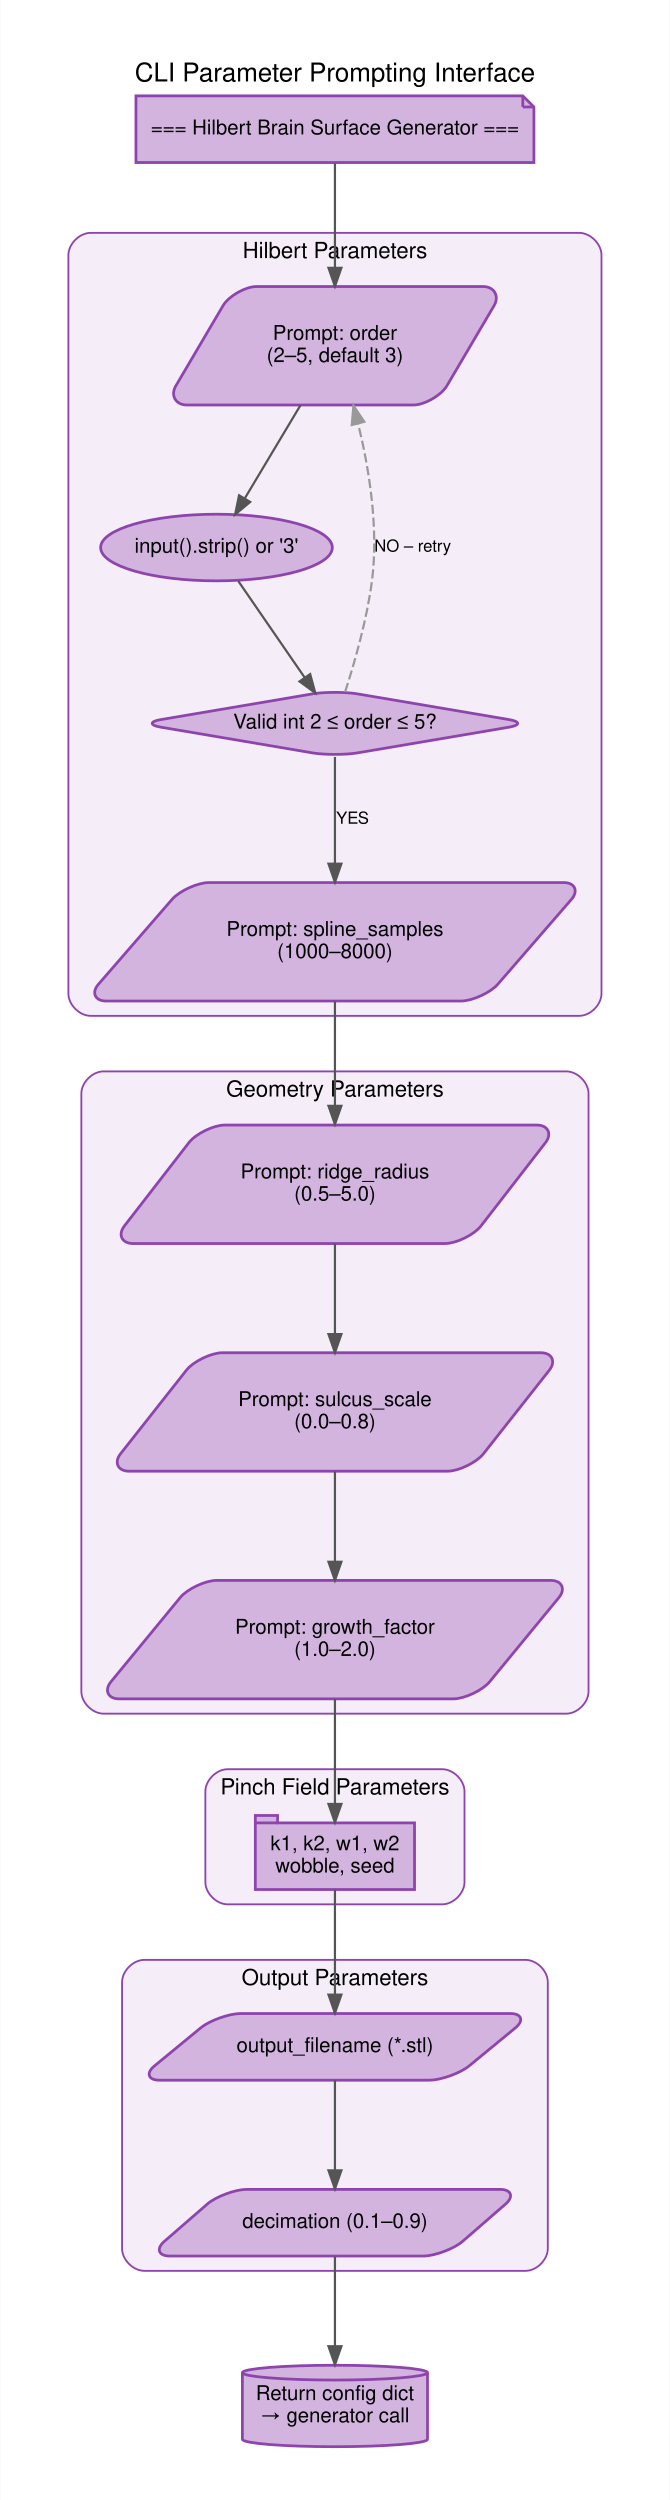
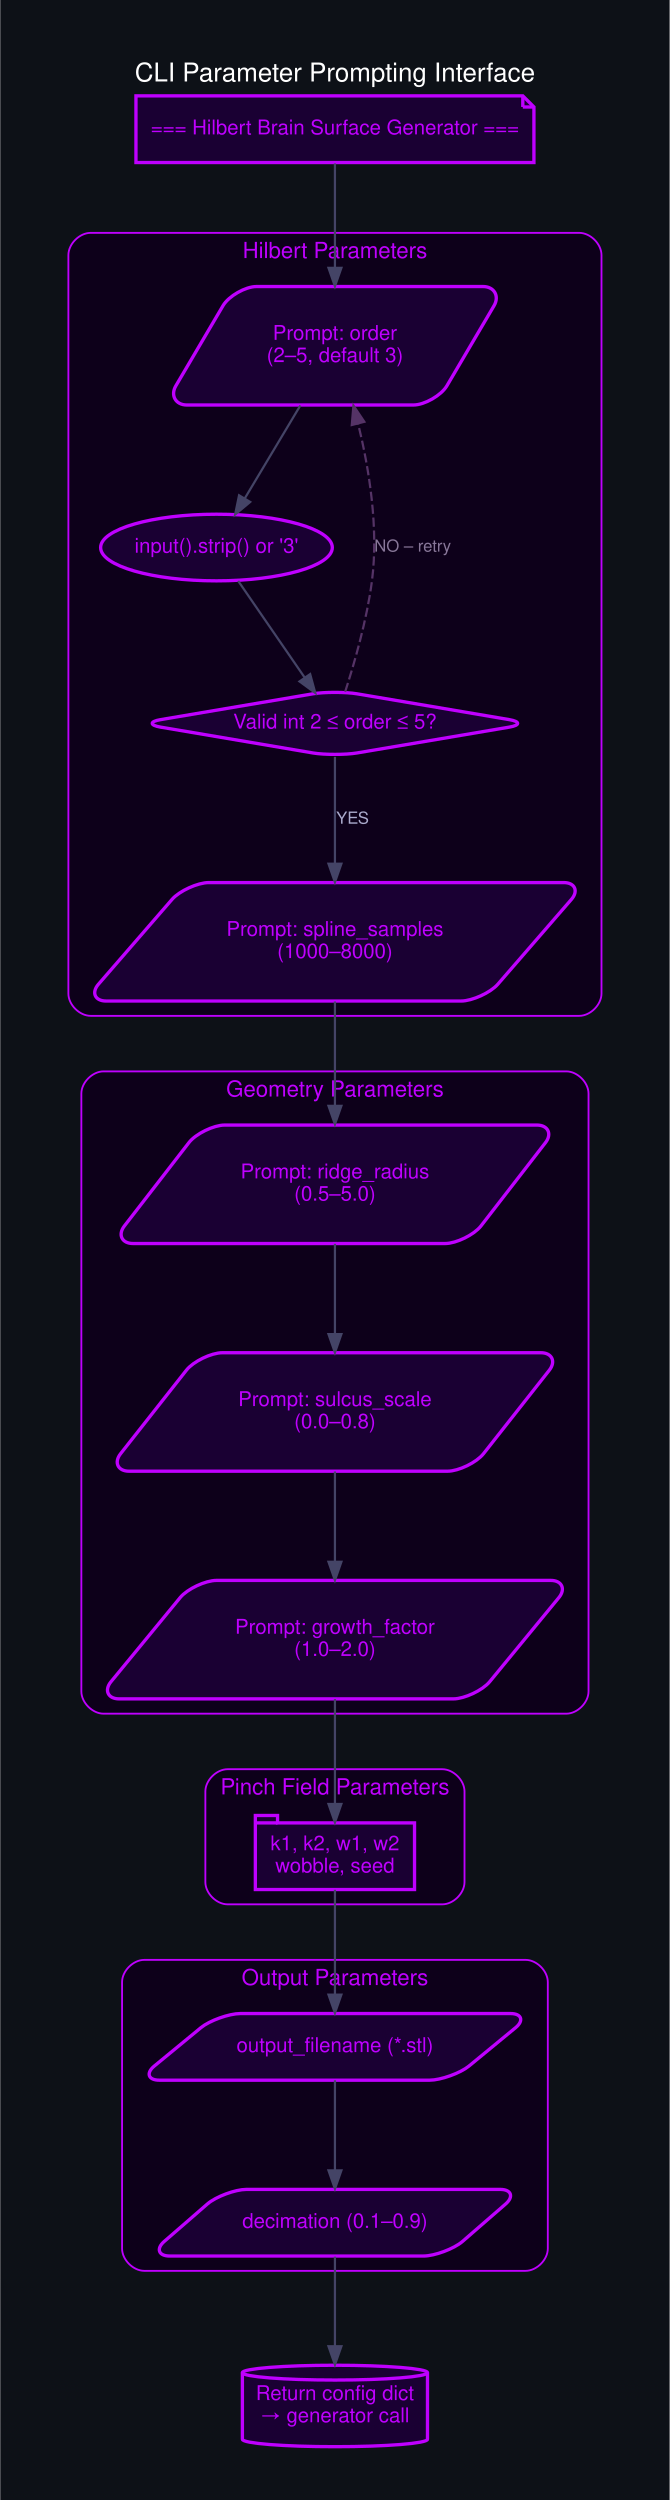
<svg xmlns="http://www.w3.org/2000/svg" width="362pt" height="1351pt" viewBox="0.00 0.00 361.60 1350.60">
  <g id="graph0" class="graph" transform="scale(1 1) rotate(0) translate(28.8 1321.8)">
-     <polygon fill="#ffffff" stroke="transparent" points="-28.8,28.8 -28.8,-1321.8 332.8,-1321.8 332.8,28.8 -28.8,28.8" />
-     <text text-anchor="middle" x="152" y="-1277.8" font-family="Helvetica,Arial,sans-serif" font-size="14.00">CLI Parameter Prompting Interface</text>
+     <polygon fill="#0d1117" stroke="transparent" points="-28.8,28.8 -28.8,-1321.8 332.8,-1321.8 332.8,28.8 -28.8,28.8" />
+     <text text-anchor="middle" x="152" y="-1277.8" font-family="Helvetica,Arial,sans-serif" font-size="14.00" fill="white">CLI Parameter Prompting Interface</text>
    <g id="clust1" class="cluster">
-       <path fill="#f5eef8" stroke="#8e44ad" d="M20,-773C20,-773 284,-773 284,-773 290,-773 296,-779 296,-785 296,-785 296,-1184 296,-1184 296,-1190 290,-1196 284,-1196 284,-1196 20,-1196 20,-1196 14,-1196 8,-1190 8,-1184 8,-1184 8,-785 8,-785 8,-779 14,-773 20,-773" />
-       <text text-anchor="middle" x="152" y="-1182.4" font-family="Helvetica,Arial,sans-serif" font-size="12.00">Hilbert Parameters</text>
+       <path fill="#0d001a" stroke="#bf00ff" d="M20,-773C20,-773 284,-773 284,-773 290,-773 296,-779 296,-785 296,-785 296,-1184 296,-1184 296,-1190 290,-1196 284,-1196 284,-1196 20,-1196 20,-1196 14,-1196 8,-1190 8,-1184 8,-1184 8,-785 8,-785 8,-779 14,-773 20,-773" />
+       <text text-anchor="middle" x="152" y="-1182.4" font-family="Helvetica,Arial,sans-serif" font-size="12.00" fill="#bf00ff">Hilbert Parameters</text>
    </g>
    <g id="clust2" class="cluster">
-       <path fill="#f5eef8" stroke="#8e44ad" d="M27,-396C27,-396 277,-396 277,-396 283,-396 289,-402 289,-408 289,-408 289,-731 289,-731 289,-737 283,-743 277,-743 277,-743 27,-743 27,-743 21,-743 15,-737 15,-731 15,-731 15,-408 15,-408 15,-402 21,-396 27,-396" />
-       <text text-anchor="middle" x="152" y="-729.4" font-family="Helvetica,Arial,sans-serif" font-size="12.00">Geometry Parameters</text>
+       <path fill="#0d001a" stroke="#bf00ff" d="M27,-396C27,-396 277,-396 277,-396 283,-396 289,-402 289,-408 289,-408 289,-731 289,-731 289,-737 283,-743 277,-743 277,-743 27,-743 27,-743 21,-743 15,-737 15,-731 15,-731 15,-408 15,-408 15,-402 21,-396 27,-396" />
+       <text text-anchor="middle" x="152" y="-729.4" font-family="Helvetica,Arial,sans-serif" font-size="12.00" fill="#bf00ff">Geometry Parameters</text>
    </g>
    <g id="clust3" class="cluster">
-       <path fill="#f5eef8" stroke="#8e44ad" d="M94,-293C94,-293 210,-293 210,-293 216,-293 222,-299 222,-305 222,-305 222,-354 222,-354 222,-360 216,-366 210,-366 210,-366 94,-366 94,-366 88,-366 82,-360 82,-354 82,-354 82,-305 82,-305 82,-299 88,-293 94,-293" />
-       <text text-anchor="middle" x="152" y="-352.4" font-family="Helvetica,Arial,sans-serif" font-size="12.00">Pinch Field Parameters</text>
+       <path fill="#0d001a" stroke="#bf00ff" d="M94,-293C94,-293 210,-293 210,-293 216,-293 222,-299 222,-305 222,-305 222,-354 222,-354 222,-360 216,-366 210,-366 210,-366 94,-366 94,-366 88,-366 82,-360 82,-354 82,-354 82,-305 82,-305 82,-299 88,-293 94,-293" />
+       <text text-anchor="middle" x="152" y="-352.4" font-family="Helvetica,Arial,sans-serif" font-size="12.00" fill="#bf00ff">Pinch Field Parameters</text>
    </g>
    <g id="clust4" class="cluster">
-       <path fill="#f5eef8" stroke="#8e44ad" d="M49,-95C49,-95 255,-95 255,-95 261,-95 267,-101 267,-107 267,-107 267,-251 267,-251 267,-257 261,-263 255,-263 255,-263 49,-263 49,-263 43,-263 37,-257 37,-251 37,-251 37,-107 37,-107 37,-101 43,-95 49,-95" />
-       <text text-anchor="middle" x="152" y="-249.4" font-family="Helvetica,Arial,sans-serif" font-size="12.00">Output Parameters</text>
+       <path fill="#0d001a" stroke="#bf00ff" d="M49,-95C49,-95 255,-95 255,-95 261,-95 267,-101 267,-107 267,-107 267,-251 267,-251 267,-257 261,-263 255,-263 255,-263 49,-263 49,-263 43,-263 37,-257 37,-251 37,-251 37,-107 37,-107 37,-101 43,-95 49,-95" />
+       <text text-anchor="middle" x="152" y="-249.4" font-family="Helvetica,Arial,sans-serif" font-size="12.00" fill="#bf00ff">Output Parameters</text>
    </g>
    <g id="node1" class="node">
-       <polygon fill="#d2b4de" stroke="#8e44ad" stroke-width="1.5" points="253.5,-1270 44.5,-1270 44.5,-1234 259.5,-1234 259.5,-1264 253.5,-1270" />
-       <polyline fill="none" stroke="#8e44ad" stroke-width="1.5" points="253.5,-1270 253.5,-1264 " />
-       <polyline fill="none" stroke="#8e44ad" stroke-width="1.5" points="259.5,-1264 253.5,-1264 " />
-       <text text-anchor="middle" x="152" y="-1249.2" font-family="Helvetica,Arial,sans-serif" font-size="11.00">=== Hilbert Brain Surface Generator ===</text>
+       <polygon fill="#1a0033" stroke="#bf00ff" stroke-width="1.8" points="253.5,-1270 44.5,-1270 44.5,-1234 259.5,-1234 259.5,-1264 253.5,-1270" />
+       <polyline fill="none" stroke="#bf00ff" stroke-width="1.8" points="253.5,-1270 253.5,-1264 " />
+       <polyline fill="none" stroke="#bf00ff" stroke-width="1.8" points="259.5,-1264 253.5,-1264 " />
+       <text text-anchor="middle" x="152" y="-1249.2" font-family="Helvetica,Arial,sans-serif" font-size="11.00" fill="#bf00ff">=== Hilbert Brain Surface Generator ===</text>
    </g>
    <g id="node2" class="node">
-       <path fill="#d2b4de" stroke="#8e44ad" stroke-width="1.5" d="M232.04,-1167C232.04,-1167 109.62,-1167 109.62,-1167 103.62,-1167 94.58,-1161.83 91.54,-1156.66 91.54,-1156.66 66.04,-1113.34 66.04,-1113.34 63,-1108.17 65.96,-1103 71.96,-1103 71.96,-1103 194.38,-1103 194.38,-1103 200.38,-1103 209.42,-1108.17 212.46,-1113.34 212.46,-1113.34 237.96,-1156.66 237.96,-1156.66 241,-1161.83 238.04,-1167 232.04,-1167" />
-       <text text-anchor="middle" x="152" y="-1138.2" font-family="Helvetica,Arial,sans-serif" font-size="11.00">Prompt: order</text>
-       <text text-anchor="middle" x="152" y="-1126.2" font-family="Helvetica,Arial,sans-serif" font-size="11.00">(2–5, default 3)</text>
+       <path fill="#1a0033" stroke="#bf00ff" stroke-width="1.8" d="M232.04,-1167C232.04,-1167 109.62,-1167 109.62,-1167 103.62,-1167 94.58,-1161.83 91.54,-1156.66 91.54,-1156.66 66.04,-1113.34 66.04,-1113.34 63,-1108.17 65.96,-1103 71.96,-1103 71.96,-1103 194.38,-1103 194.38,-1103 200.38,-1103 209.42,-1108.17 212.46,-1113.34 212.46,-1113.34 237.96,-1156.66 237.96,-1156.66 241,-1161.83 238.04,-1167 232.04,-1167" />
+       <text text-anchor="middle" x="152" y="-1138.2" font-family="Helvetica,Arial,sans-serif" font-size="11.00" fill="#bf00ff">Prompt: order</text>
+       <text text-anchor="middle" x="152" y="-1126.2" font-family="Helvetica,Arial,sans-serif" font-size="11.00" fill="#bf00ff">(2–5, default 3)</text>
    </g>
    <g id="edge7" class="edge">
-       <path fill="none" stroke="#555555" stroke-width="1.2" d="M152,-1233.53C152,-1218.62 152,-1196.57 152,-1177.21" />
-       <polygon fill="#555555" stroke="#555555" stroke-width="1.2" points="155.5,-1177.09 152,-1167.09 148.5,-1177.09 155.5,-1177.09" />
+       <path fill="none" stroke="#444466" stroke-width="1.2" d="M152,-1233.53C152,-1218.62 152,-1196.57 152,-1177.21" />
+       <polygon fill="#444466" stroke="#444466" stroke-width="1.2" points="155.5,-1177.09 152,-1167.09 148.5,-1177.09 155.5,-1177.09" />
    </g>
    <g id="node3" class="node">
-       <ellipse fill="#d2b4de" stroke="#8e44ad" stroke-width="1.5" cx="88" cy="-1026" rx="62.58" ry="18" />
-       <text text-anchor="middle" x="88" y="-1023.2" font-family="Helvetica,Arial,sans-serif" font-size="11.00">input().strip() or '3'</text>
+       <ellipse fill="#1a0033" stroke="#bf00ff" stroke-width="1.8" cx="88" cy="-1026" rx="62.58" ry="18" />
+       <text text-anchor="middle" x="88" y="-1023.2" font-family="Helvetica,Arial,sans-serif" font-size="11.00" fill="#bf00ff">input().strip() or '3'</text>
    </g>
    <g id="edge1" class="edge">
-       <path fill="none" stroke="#555555" stroke-width="1.2" d="M133.32,-1102.76C123.78,-1086.83 112.33,-1067.68 103.33,-1052.62" />
-       <polygon fill="#555555" stroke="#555555" stroke-width="1.2" points="106.21,-1050.63 98.07,-1043.84 100.2,-1054.22 106.21,-1050.63" />
+       <path fill="none" stroke="#444466" stroke-width="1.2" d="M133.32,-1102.76C123.78,-1086.83 112.33,-1067.68 103.33,-1052.62" />
+       <polygon fill="#444466" stroke="#444466" stroke-width="1.2" points="106.21,-1050.63 98.07,-1043.84 100.2,-1054.22 106.21,-1050.63" />
    </g>
    <g id="node4" class="node">
-       <path fill="#d2b4de" stroke="#8e44ad" stroke-width="1.5" d="M140.17,-946.99C140.17,-946.99 57.73,-933.01 57.73,-933.01 51.81,-932 51.81,-930 57.73,-928.99 57.73,-928.99 140.17,-915.01 140.17,-915.01 146.08,-914 157.92,-914 163.83,-915.01 163.83,-915.01 246.27,-928.99 246.27,-928.99 252.19,-930 252.19,-932 246.27,-933.01 246.27,-933.01 163.83,-946.99 163.83,-946.99 157.92,-948 146.08,-948 140.17,-946.99" />
-       <text text-anchor="middle" x="152" y="-928.2" font-family="Helvetica,Arial,sans-serif" font-size="11.00">Valid int 2 ≤ order ≤ 5?</text>
+       <path fill="#1a0033" stroke="#bf00ff" stroke-width="1.8" d="M140.17,-946.99C140.17,-946.99 57.73,-933.01 57.73,-933.01 51.81,-932 51.81,-930 57.73,-928.99 57.73,-928.99 140.17,-915.01 140.17,-915.01 146.08,-914 157.92,-914 163.83,-915.01 163.83,-915.01 246.27,-928.99 246.27,-928.99 252.19,-930 252.19,-932 246.27,-933.01 246.27,-933.01 163.83,-946.99 163.83,-946.99 157.92,-948 146.08,-948 140.17,-946.99" />
+       <text text-anchor="middle" x="152" y="-928.2" font-family="Helvetica,Arial,sans-serif" font-size="11.00" fill="#bf00ff">Valid int 2 ≤ order ≤ 5?</text>
    </g>
    <g id="edge2" class="edge">
-       <path fill="none" stroke="#555555" stroke-width="1.2" d="M99.74,-1007.94C109.79,-993.34 124.36,-972.16 135.57,-955.88" />
-       <polygon fill="#555555" stroke="#555555" stroke-width="1.2" points="138.61,-957.63 141.4,-947.41 132.85,-953.66 138.61,-957.63" />
+       <path fill="none" stroke="#444466" stroke-width="1.2" d="M99.74,-1007.94C109.79,-993.34 124.36,-972.16 135.57,-955.88" />
+       <polygon fill="#444466" stroke="#444466" stroke-width="1.2" points="138.61,-957.63 141.4,-947.41 132.85,-953.66 138.61,-957.63" />
    </g>
    <g id="edge4" class="edge">
-       <path fill="none" stroke="#999999" stroke-width="1.2" stroke-dasharray="5,2" d="M157.52,-948.07C162.44,-963.29 169.27,-986.89 172,-1008 175.68,-1036.48 170.51,-1068.42 164.5,-1093.02" />
-       <polygon fill="#999999" stroke="#999999" stroke-width="1.2" points="161.1,-1092.19 161.99,-1102.74 167.88,-1093.94 161.1,-1092.19" />
-       <text text-anchor="middle" x="194" y="-1023.8" font-family="Helvetica,Arial,sans-serif" font-size="9.00">NO – retry</text>
+       <path fill="none" stroke="#553366" stroke-width="1.2" stroke-dasharray="5,2" d="M157.52,-948.07C162.44,-963.29 169.27,-986.89 172,-1008 175.68,-1036.48 170.51,-1068.42 164.5,-1093.02" />
+       <polygon fill="#553366" stroke="#553366" stroke-width="1.2" points="161.1,-1092.19 161.99,-1102.74 167.88,-1093.94 161.1,-1092.19" />
+       <text text-anchor="middle" x="194" y="-1023.8" font-family="Helvetica,Arial,sans-serif" font-size="9.00" fill="#887799">NO – retry</text>
    </g>
    <g id="node5" class="node">
-       <path fill="#d2b4de" stroke="#8e44ad" stroke-width="1.5" d="M275.63,-845C275.63,-845 83.87,-845 83.87,-845 77.87,-845 67.94,-840.47 64.01,-835.93 64.01,-835.93 24.23,-790.07 24.23,-790.07 20.3,-785.53 22.37,-781 28.37,-781 28.37,-781 220.13,-781 220.13,-781 226.13,-781 236.06,-785.53 239.99,-790.07 239.99,-790.07 279.77,-835.93 279.77,-835.93 283.7,-840.47 281.63,-845 275.63,-845" />
-       <text text-anchor="middle" x="152" y="-816.2" font-family="Helvetica,Arial,sans-serif" font-size="11.00">Prompt: spline_samples</text>
-       <text text-anchor="middle" x="152" y="-804.2" font-family="Helvetica,Arial,sans-serif" font-size="11.00">(1000–8000)</text>
+       <path fill="#1a0033" stroke="#bf00ff" stroke-width="1.8" d="M275.63,-845C275.63,-845 83.87,-845 83.87,-845 77.87,-845 67.94,-840.47 64.01,-835.93 64.01,-835.93 24.23,-790.07 24.23,-790.07 20.3,-785.53 22.37,-781 28.37,-781 28.37,-781 220.13,-781 220.13,-781 226.13,-781 236.06,-785.53 239.99,-790.07 239.99,-790.07 279.77,-835.93 279.77,-835.93 283.7,-840.47 281.63,-845 275.63,-845" />
+       <text text-anchor="middle" x="152" y="-816.2" font-family="Helvetica,Arial,sans-serif" font-size="11.00" fill="#bf00ff">Prompt: spline_samples</text>
+       <text text-anchor="middle" x="152" y="-804.2" font-family="Helvetica,Arial,sans-serif" font-size="11.00" fill="#bf00ff">(1000–8000)</text>
    </g>
    <g id="edge3" class="edge">
-       <path fill="none" stroke="#555555" stroke-width="1.2" d="M152,-912.88C152,-897.75 152,-875.06 152,-855.23" />
-       <polygon fill="#555555" stroke="#555555" stroke-width="1.2" points="155.5,-855.18 152,-845.18 148.5,-855.18 155.5,-855.18" />
-       <text text-anchor="middle" x="161.5" y="-876.8" font-family="Helvetica,Arial,sans-serif" font-size="9.00">YES</text>
+       <path fill="none" stroke="#444466" stroke-width="1.2" d="M152,-912.88C152,-897.75 152,-875.06 152,-855.23" />
+       <polygon fill="#444466" stroke="#444466" stroke-width="1.2" points="155.5,-855.18 152,-845.18 148.5,-855.18 155.5,-855.18" />
+       <text text-anchor="middle" x="161.5" y="-876.8" font-family="Helvetica,Arial,sans-serif" font-size="9.00" fill="#aaaacc">YES</text>
    </g>
    <g id="node6" class="node">
-       <path fill="#d2b4de" stroke="#8e44ad" stroke-width="1.5" d="M261.1,-714C261.1,-714 92.46,-714 92.46,-714 86.46,-714 76.78,-709.26 73.11,-704.51 73.11,-704.51 38.25,-659.49 38.25,-659.49 34.57,-654.74 36.9,-650 42.9,-650 42.9,-650 211.54,-650 211.54,-650 217.54,-650 227.22,-654.74 230.89,-659.49 230.89,-659.49 265.75,-704.51 265.75,-704.51 269.43,-709.26 267.1,-714 261.1,-714" />
-       <text text-anchor="middle" x="152" y="-685.2" font-family="Helvetica,Arial,sans-serif" font-size="11.00">Prompt: ridge_radius</text>
-       <text text-anchor="middle" x="152" y="-673.2" font-family="Helvetica,Arial,sans-serif" font-size="11.00">(0.5–5.0)</text>
+       <path fill="#1a0033" stroke="#bf00ff" stroke-width="1.8" d="M261.1,-714C261.1,-714 92.46,-714 92.46,-714 86.46,-714 76.78,-709.26 73.11,-704.51 73.11,-704.51 38.25,-659.49 38.25,-659.49 34.57,-654.74 36.9,-650 42.9,-650 42.9,-650 211.54,-650 211.54,-650 217.54,-650 227.22,-654.74 230.89,-659.49 230.89,-659.49 265.75,-704.51 265.75,-704.51 269.43,-709.26 267.1,-714 261.1,-714" />
+       <text text-anchor="middle" x="152" y="-685.2" font-family="Helvetica,Arial,sans-serif" font-size="11.00" fill="#bf00ff">Prompt: ridge_radius</text>
+       <text text-anchor="middle" x="152" y="-673.2" font-family="Helvetica,Arial,sans-serif" font-size="11.00" fill="#bf00ff">(0.5–5.0)</text>
    </g>
    <g id="edge8" class="edge">
-       <path fill="none" stroke="#555555" stroke-width="1.2" d="M152,-780.77C152,-763.86 152,-742.75 152,-724.48" />
-       <polygon fill="#555555" stroke="#555555" stroke-width="1.2" points="155.5,-724.39 152,-714.39 148.5,-724.39 155.5,-724.39" />
+       <path fill="none" stroke="#444466" stroke-width="1.2" d="M152,-780.77C152,-763.86 152,-742.75 152,-724.48" />
+       <polygon fill="#444466" stroke="#444466" stroke-width="1.2" points="155.5,-724.39 152,-714.39 148.5,-724.39 155.5,-724.39" />
    </g>
    <g id="node7" class="node">
-       <path fill="#d2b4de" stroke="#8e44ad" stroke-width="1.5" d="M263.25,-591C263.25,-591 91.19,-591 91.19,-591 85.19,-591 75.47,-586.29 71.76,-581.57 71.76,-581.57 36.18,-536.43 36.18,-536.43 32.47,-531.71 34.75,-527 40.75,-527 40.75,-527 212.81,-527 212.81,-527 218.81,-527 228.53,-531.71 232.24,-536.43 232.24,-536.43 267.82,-581.57 267.82,-581.57 271.53,-586.29 269.25,-591 263.25,-591" />
-       <text text-anchor="middle" x="152" y="-562.2" font-family="Helvetica,Arial,sans-serif" font-size="11.00">Prompt: sulcus_scale</text>
-       <text text-anchor="middle" x="152" y="-550.2" font-family="Helvetica,Arial,sans-serif" font-size="11.00">(0.0–0.8)</text>
+       <path fill="#1a0033" stroke="#bf00ff" stroke-width="1.8" d="M263.25,-591C263.25,-591 91.19,-591 91.19,-591 85.19,-591 75.47,-586.29 71.76,-581.57 71.76,-581.57 36.18,-536.43 36.18,-536.43 32.47,-531.71 34.75,-527 40.75,-527 40.75,-527 212.81,-527 212.81,-527 218.81,-527 228.53,-531.71 232.24,-536.43 232.24,-536.43 267.82,-581.57 267.82,-581.57 271.53,-586.29 269.25,-591 263.25,-591" />
+       <text text-anchor="middle" x="152" y="-562.2" font-family="Helvetica,Arial,sans-serif" font-size="11.00" fill="#bf00ff">Prompt: sulcus_scale</text>
+       <text text-anchor="middle" x="152" y="-550.2" font-family="Helvetica,Arial,sans-serif" font-size="11.00" fill="#bf00ff">(0.0–0.8)</text>
    </g>
    <g id="edge5" class="edge">
-       <path fill="none" stroke="#555555" stroke-width="1.2" d="M152,-649.84C152,-635.02 152,-617.1 152,-601.18" />
-       <polygon fill="#555555" stroke="#555555" stroke-width="1.2" points="155.5,-601.05 152,-591.05 148.5,-601.05 155.5,-601.05" />
+       <path fill="none" stroke="#444466" stroke-width="1.2" d="M152,-649.84C152,-635.02 152,-617.1 152,-601.18" />
+       <polygon fill="#444466" stroke="#444466" stroke-width="1.2" points="155.5,-601.05 152,-591.05 148.5,-601.05 155.5,-601.05" />
    </g>
    <g id="node8" class="node">
-       <path fill="#d2b4de" stroke="#8e44ad" stroke-width="1.5" d="M268.61,-468C268.61,-468 88.02,-468 88.02,-468 82.02,-468 72.21,-463.37 68.4,-458.73 68.4,-458.73 31.01,-413.27 31.01,-413.27 27.2,-408.63 29.39,-404 35.39,-404 35.39,-404 215.98,-404 215.98,-404 221.98,-404 231.79,-408.63 235.6,-413.27 235.6,-413.27 272.99,-458.73 272.99,-458.73 276.8,-463.37 274.61,-468 268.61,-468" />
-       <text text-anchor="middle" x="152" y="-439.2" font-family="Helvetica,Arial,sans-serif" font-size="11.00">Prompt: growth_factor</text>
-       <text text-anchor="middle" x="152" y="-427.2" font-family="Helvetica,Arial,sans-serif" font-size="11.00">(1.0–2.0)</text>
+       <path fill="#1a0033" stroke="#bf00ff" stroke-width="1.8" d="M268.61,-468C268.61,-468 88.02,-468 88.02,-468 82.02,-468 72.21,-463.37 68.4,-458.73 68.4,-458.73 31.01,-413.27 31.01,-413.27 27.2,-408.63 29.39,-404 35.39,-404 35.39,-404 215.98,-404 215.98,-404 221.98,-404 231.79,-408.63 235.6,-413.27 235.6,-413.27 272.99,-458.73 272.99,-458.73 276.8,-463.37 274.61,-468 268.61,-468" />
+       <text text-anchor="middle" x="152" y="-439.2" font-family="Helvetica,Arial,sans-serif" font-size="11.00" fill="#bf00ff">Prompt: growth_factor</text>
+       <text text-anchor="middle" x="152" y="-427.2" font-family="Helvetica,Arial,sans-serif" font-size="11.00" fill="#bf00ff">(1.0–2.0)</text>
    </g>
    <g id="edge6" class="edge">
-       <path fill="none" stroke="#555555" stroke-width="1.2" d="M152,-526.84C152,-512.02 152,-494.1 152,-478.18" />
-       <polygon fill="#555555" stroke="#555555" stroke-width="1.2" points="155.5,-478.05 152,-468.05 148.5,-478.05 155.5,-478.05" />
+       <path fill="none" stroke="#444466" stroke-width="1.2" d="M152,-526.84C152,-512.02 152,-494.1 152,-478.18" />
+       <polygon fill="#444466" stroke="#444466" stroke-width="1.2" points="155.5,-478.05 152,-468.05 148.5,-478.05 155.5,-478.05" />
    </g>
    <g id="node9" class="node">
-       <polygon fill="#d2b4de" stroke="#8e44ad" stroke-width="1.5" points="195,-337 121,-337 121,-341 109,-341 109,-301 195,-301 195,-337" />
-       <polyline fill="none" stroke="#8e44ad" stroke-width="1.5" points="109,-337 121,-337 " />
-       <text text-anchor="middle" x="152" y="-322.2" font-family="Helvetica,Arial,sans-serif" font-size="11.00">k1, k2, w1, w2</text>
-       <text text-anchor="middle" x="152" y="-310.2" font-family="Helvetica,Arial,sans-serif" font-size="11.00">wobble, seed</text>
+       <polygon fill="#1a0033" stroke="#bf00ff" stroke-width="1.8" points="195,-337 121,-337 121,-341 109,-341 109,-301 195,-301 195,-337" />
+       <polyline fill="none" stroke="#bf00ff" stroke-width="1.8" points="109,-337 121,-337 " />
+       <text text-anchor="middle" x="152" y="-322.2" font-family="Helvetica,Arial,sans-serif" font-size="11.00" fill="#bf00ff">k1, k2, w1, w2</text>
+       <text text-anchor="middle" x="152" y="-310.2" font-family="Helvetica,Arial,sans-serif" font-size="11.00" fill="#bf00ff">wobble, seed</text>
    </g>
    <g id="edge9" class="edge">
-       <path fill="none" stroke="#555555" stroke-width="1.2" d="M152,-403.88C152,-386.31 152,-364.54 152,-347.59" />
-       <polygon fill="#555555" stroke="#555555" stroke-width="1.2" points="155.5,-347.23 152,-337.23 148.5,-347.23 155.5,-347.23" />
+       <path fill="none" stroke="#444466" stroke-width="1.2" d="M152,-403.88C152,-386.31 152,-364.54 152,-347.59" />
+       <polygon fill="#444466" stroke="#444466" stroke-width="1.2" points="155.5,-347.23 152,-337.23 148.5,-347.23 155.5,-347.23" />
    </g>
    <g id="node10" class="node">
-       <path fill="#d2b4de" stroke="#8e44ad" stroke-width="1.5" d="M246.87,-234C246.87,-234 100.87,-234 100.87,-234 94.87,-234 84.23,-230.19 79.6,-226.37 79.6,-226.37 54.4,-205.63 54.4,-205.63 49.77,-201.81 51.13,-198 57.13,-198 57.13,-198 203.13,-198 203.13,-198 209.13,-198 219.77,-201.81 224.4,-205.63 224.4,-205.63 249.6,-226.37 249.6,-226.37 254.23,-230.19 252.87,-234 246.87,-234" />
-       <text text-anchor="middle" x="152" y="-213.2" font-family="Helvetica,Arial,sans-serif" font-size="11.00">output_filename (*.stl)</text>
+       <path fill="#1a0033" stroke="#bf00ff" stroke-width="1.8" d="M246.87,-234C246.87,-234 100.87,-234 100.87,-234 94.87,-234 84.23,-230.19 79.6,-226.37 79.6,-226.37 54.4,-205.63 54.4,-205.63 49.77,-201.81 51.13,-198 57.13,-198 57.13,-198 203.13,-198 203.13,-198 209.13,-198 219.77,-201.81 224.4,-205.63 224.4,-205.63 249.6,-226.37 249.6,-226.37 254.23,-230.19 252.87,-234 246.87,-234" />
+       <text text-anchor="middle" x="152" y="-213.2" font-family="Helvetica,Arial,sans-serif" font-size="11.00" fill="#bf00ff">output_filename (*.stl)</text>
    </g>
    <g id="edge10" class="edge">
-       <path fill="none" stroke="#555555" stroke-width="1.2" d="M152,-300.87C152,-285.41 152,-262.42 152,-244.41" />
-       <polygon fill="#555555" stroke="#555555" stroke-width="1.2" points="155.5,-244.22 152,-234.22 148.5,-244.22 155.5,-244.22" />
+       <path fill="none" stroke="#444466" stroke-width="1.2" d="M152,-300.87C152,-285.41 152,-262.42 152,-244.41" />
+       <polygon fill="#444466" stroke="#444466" stroke-width="1.2" points="155.5,-244.22 152,-234.22 148.5,-244.22 155.5,-244.22" />
    </g>
    <g id="node11" class="node">
-       <path fill="#d2b4de" stroke="#8e44ad" stroke-width="1.5" d="M241.29,-139C241.29,-139 104.16,-139 104.16,-139 98.16,-139 87.63,-135.07 83.1,-131.13 83.1,-131.13 59.77,-110.87 59.77,-110.87 55.24,-106.93 56.71,-103 62.71,-103 62.71,-103 199.84,-103 199.84,-103 205.84,-103 216.37,-106.93 220.9,-110.87 220.9,-110.87 244.23,-131.13 244.23,-131.13 248.76,-135.07 247.29,-139 241.29,-139" />
-       <text text-anchor="middle" x="152" y="-118.2" font-family="Helvetica,Arial,sans-serif" font-size="11.00">decimation (0.1–0.9)</text>
+       <path fill="#1a0033" stroke="#bf00ff" stroke-width="1.8" d="M241.29,-139C241.29,-139 104.16,-139 104.16,-139 98.16,-139 87.63,-135.07 83.1,-131.13 83.1,-131.13 59.77,-110.87 59.77,-110.87 55.24,-106.93 56.71,-103 62.71,-103 62.71,-103 199.84,-103 199.84,-103 205.84,-103 216.37,-106.93 220.9,-110.87 220.9,-110.87 244.23,-131.13 244.23,-131.13 248.76,-135.07 247.29,-139 241.29,-139" />
+       <text text-anchor="middle" x="152" y="-118.2" font-family="Helvetica,Arial,sans-serif" font-size="11.00" fill="#bf00ff">decimation (0.1–0.9)</text>
    </g>
    <g id="edge12" class="edge">
-       <path fill="none" stroke="#555555" stroke-width="1.2" d="M152,-197.94C152,-184.39 152,-165.18 152,-149.47" />
-       <polygon fill="#555555" stroke="#555555" stroke-width="1.2" points="155.5,-149.26 152,-139.26 148.5,-149.26 155.5,-149.26" />
+       <path fill="none" stroke="#444466" stroke-width="1.2" d="M152,-197.94C152,-184.39 152,-165.18 152,-149.47" />
+       <polygon fill="#444466" stroke="#444466" stroke-width="1.2" points="155.5,-149.26 152,-139.26 148.5,-149.26 155.5,-149.26" />
    </g>
    <g id="node12" class="node">
-       <path fill="#d2b4de" stroke="#8e44ad" stroke-width="1.5" d="M202,-40C202,-42.21 179.59,-44 152,-44 124.41,-44 102,-42.21 102,-40 102,-40 102,-4 102,-4 102,-1.79 124.41,0 152,0 179.59,0 202,-1.79 202,-4 202,-4 202,-40 202,-40" />
-       <path fill="none" stroke="#8e44ad" stroke-width="1.5" d="M202,-40C202,-37.79 179.59,-36 152,-36 124.41,-36 102,-37.79 102,-40" />
-       <text text-anchor="middle" x="152" y="-25.2" font-family="Helvetica,Arial,sans-serif" font-size="11.00">Return config dict</text>
-       <text text-anchor="middle" x="152" y="-13.2" font-family="Helvetica,Arial,sans-serif" font-size="11.00">→ generator call</text>
+       <path fill="#1a0033" stroke="#bf00ff" stroke-width="1.8" d="M202,-40C202,-42.21 179.59,-44 152,-44 124.41,-44 102,-42.21 102,-40 102,-40 102,-4 102,-4 102,-1.79 124.41,0 152,0 179.59,0 202,-1.79 202,-4 202,-4 202,-40 202,-40" />
+       <path fill="none" stroke="#bf00ff" stroke-width="1.8" d="M202,-40C202,-37.79 179.59,-36 152,-36 124.41,-36 102,-37.79 102,-40" />
+       <text text-anchor="middle" x="152" y="-25.2" font-family="Helvetica,Arial,sans-serif" font-size="11.00" fill="#bf00ff">Return config dict</text>
+       <text text-anchor="middle" x="152" y="-13.2" font-family="Helvetica,Arial,sans-serif" font-size="11.00" fill="#bf00ff">→ generator call</text>
    </g>
    <g id="edge11" class="edge">
-       <path fill="none" stroke="#555555" stroke-width="1.2" d="M152,-102.66C152,-89.25 152,-70.33 152,-54.29" />
-       <polygon fill="#555555" stroke="#555555" stroke-width="1.2" points="155.5,-54.25 152,-44.25 148.5,-54.25 155.5,-54.25" />
+       <path fill="none" stroke="#444466" stroke-width="1.2" d="M152,-102.66C152,-89.25 152,-70.33 152,-54.29" />
+       <polygon fill="#444466" stroke="#444466" stroke-width="1.2" points="155.5,-54.25 152,-44.25 148.5,-54.25 155.5,-54.25" />
    </g>
  </g>
</svg>
